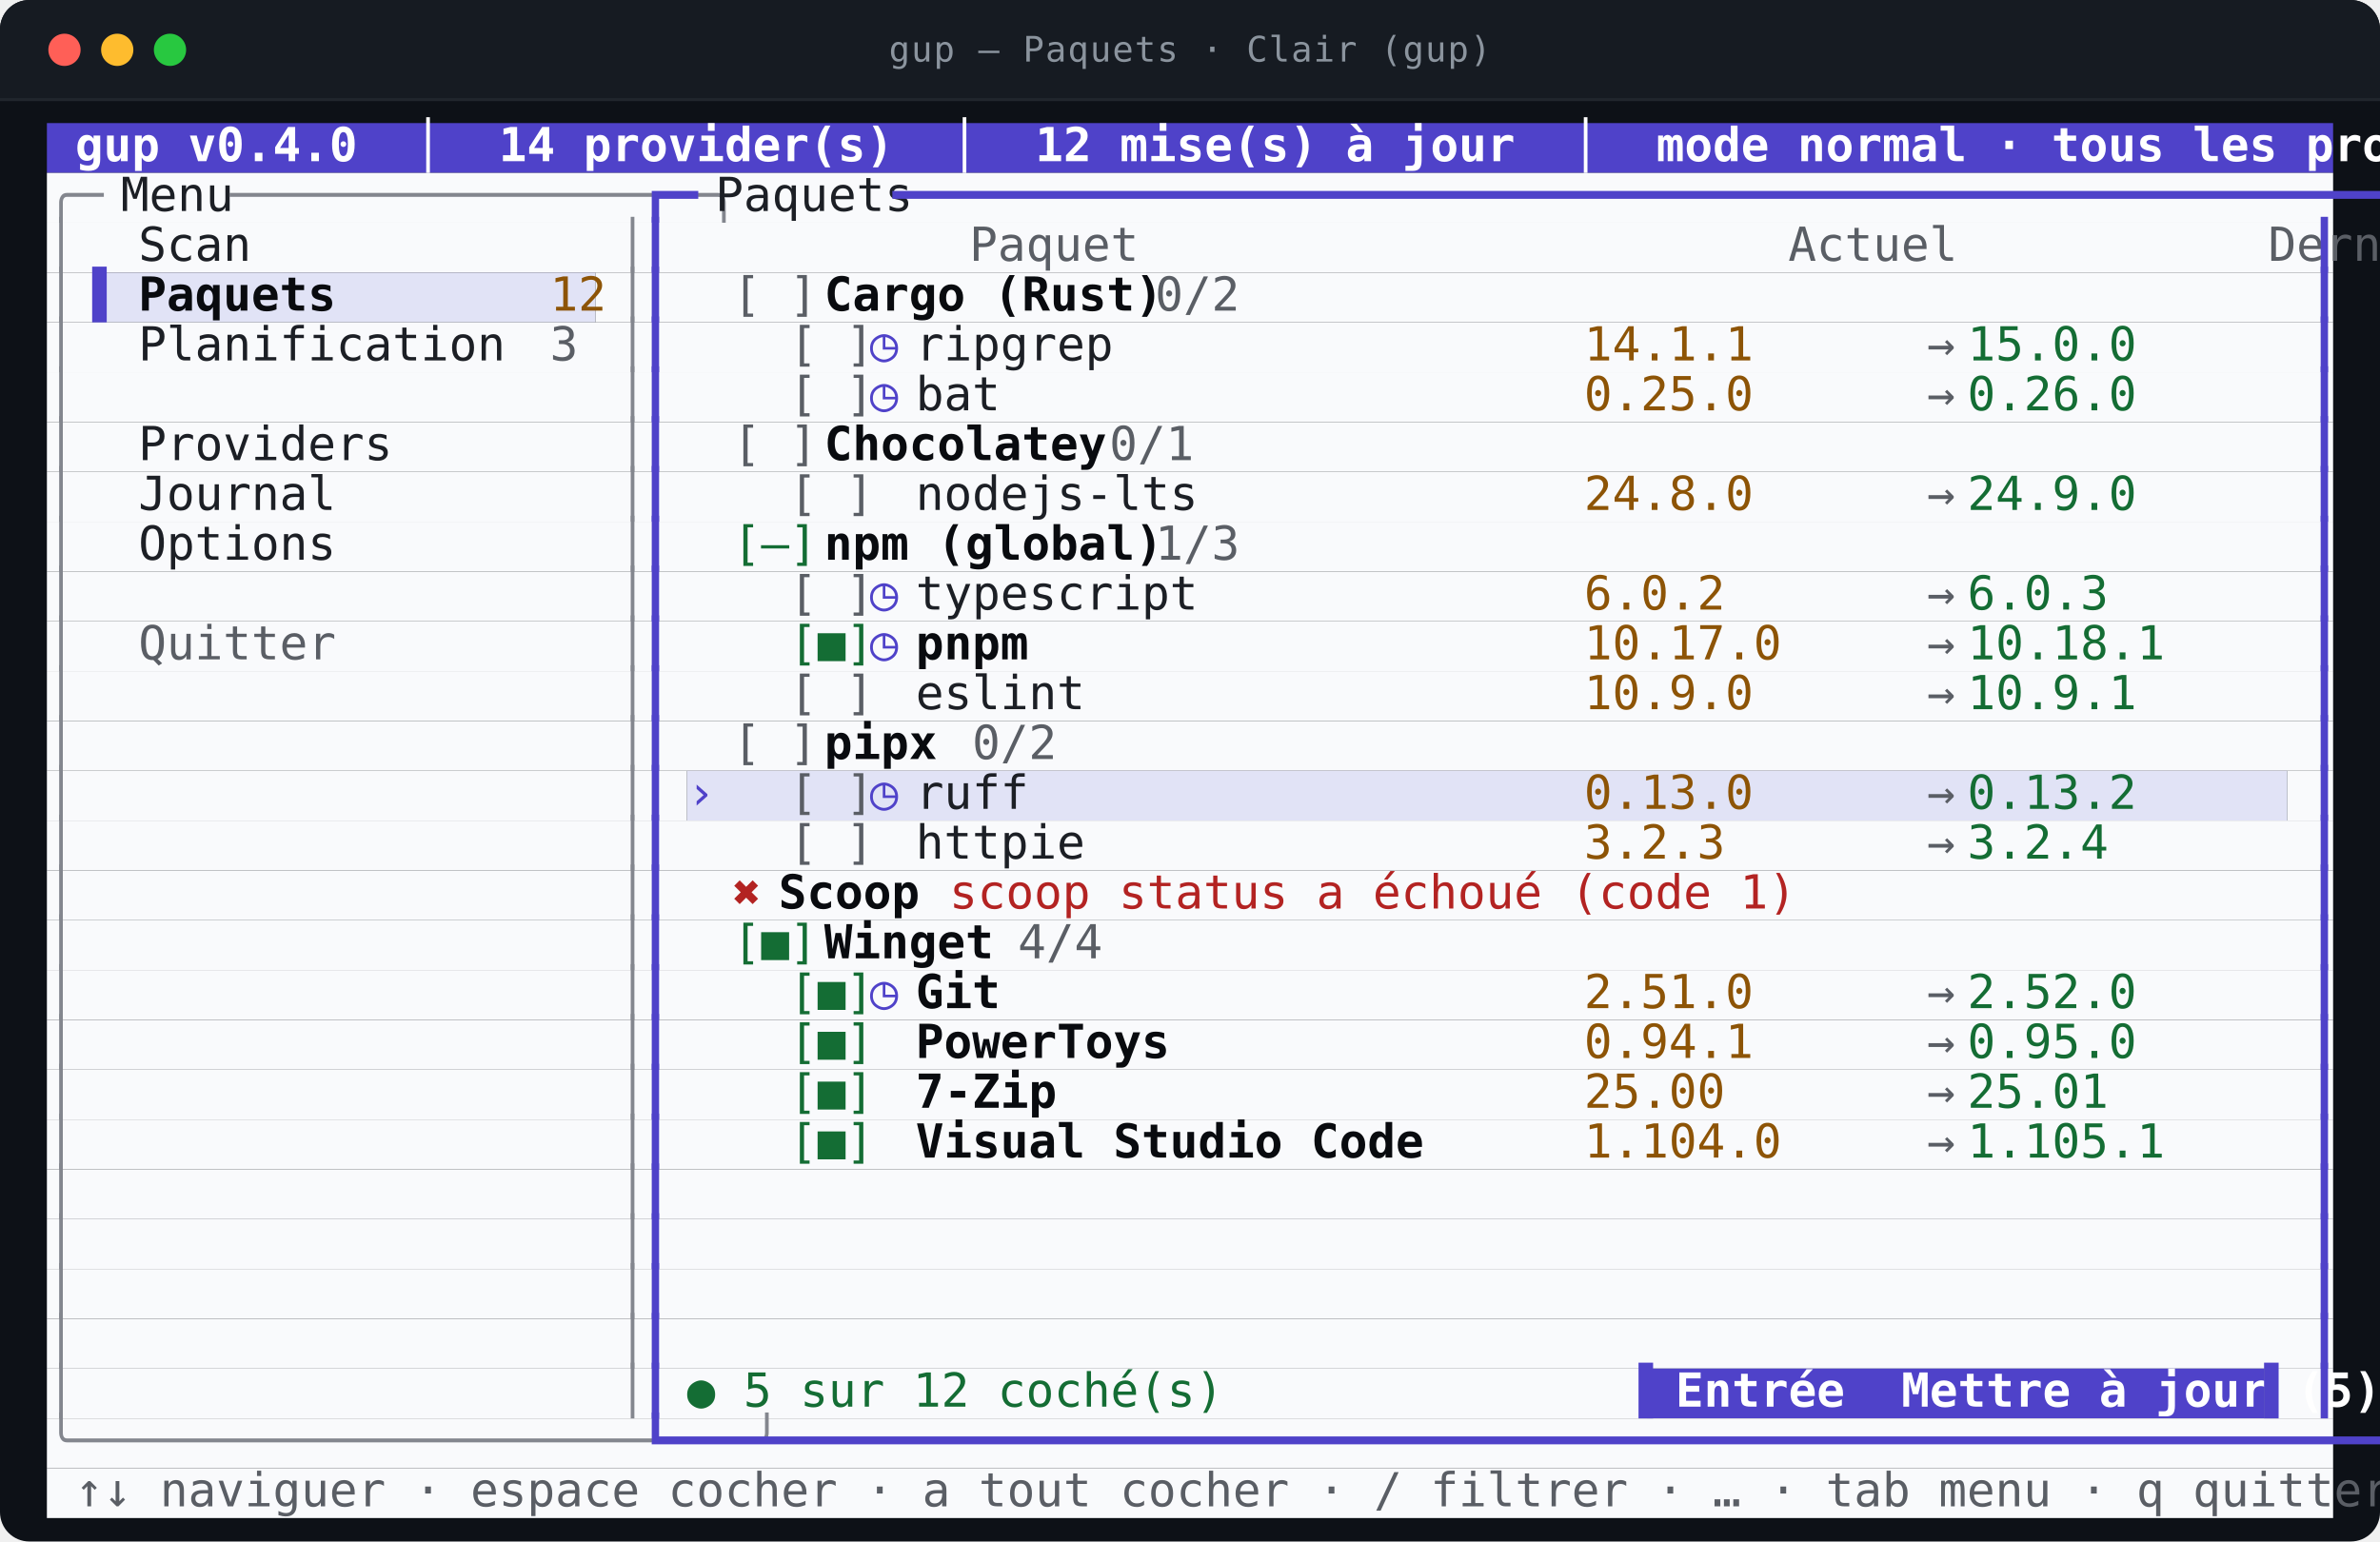
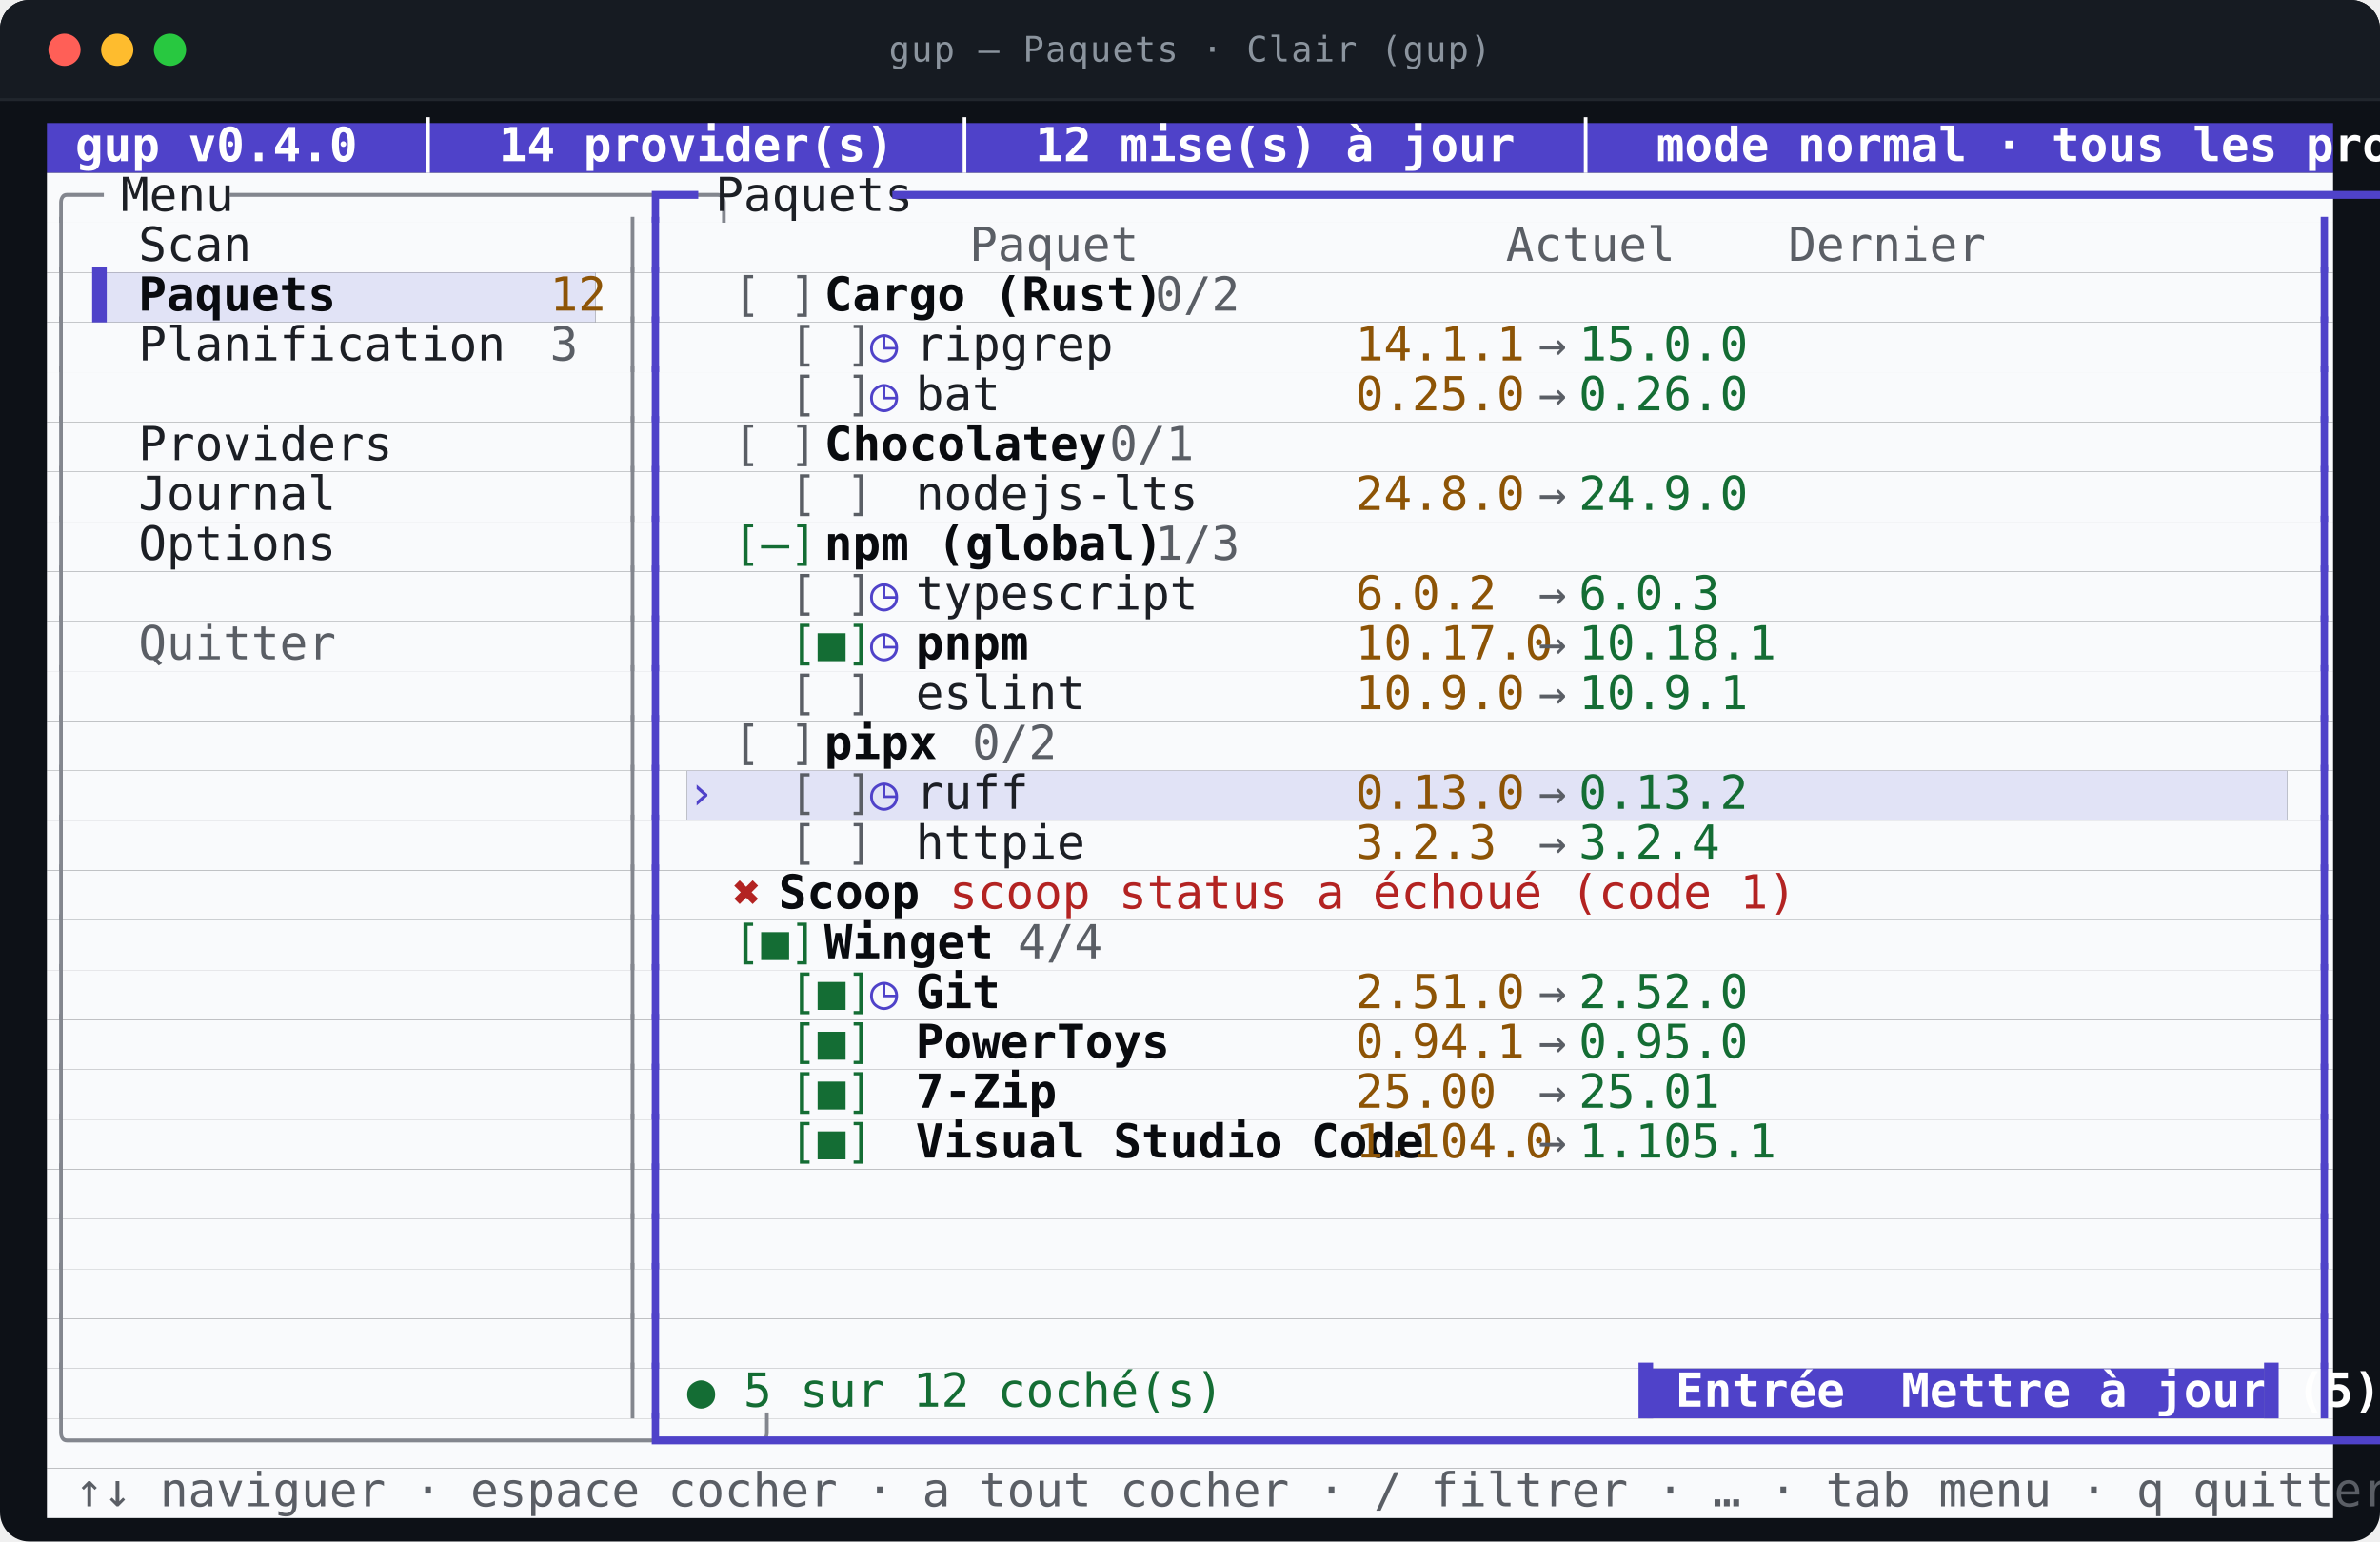
<svg xmlns="http://www.w3.org/2000/svg" viewBox="0 0 812.0 526.0" width="812.0" height="526.0" role="img" aria-labelledby="t d">
  <style>
text{font-family:ui-monospace,SFMono-Regular,"SF Mono",Menlo,Consolas,"DejaVu Sans Mono",monospace;font-size:16px}
.t{font-size:12px;letter-spacing:.4px;fill:#8b949e}
.b{font-weight:700}
.i{font-style:italic}
.u{text-decoration:underline}
.s{text-decoration:line-through}
.us{text-decoration:underline line-through}
.d{opacity:0.62}
.c0{fill:#4f42c9}
.c1{fill:#f9fafc}
.c2{fill:#e1e3f6}
.c3{fill:#ffffff}
.c4{fill:#83868e}
.c5{fill:#1c1f25}
.c6{fill:#5a5e65}
.c7{fill:#090b0f}
.c8{fill:#8d5406}
.c9{fill:#146d34}
.c10{fill:#b32322}
</style>
  <rect y="0.0" width="812.0" height="526.0" rx="10.0" fill="#0d1117" />
  <rect y="0.0" width="812.0" height="34.0" rx="10.0" fill="#161b22" />
  <rect y="24.0" width="812.0" height="10.0" fill="#161b22" />
  <line x1="0.0" y1="34.0" x2="812.0" y2="34.0" stroke="#21262d" />
  <circle cx="22.0" cy="17.0" r="5.5" fill="#ff5f57" />
  <circle cx="40.0" cy="17.0" r="5.5" fill="#febc2e" />
  <circle cx="58.0" cy="17.0" r="5.5" fill="#28c840" />
  <text class="t" x="406.0" y="21.0" text-anchor="middle">gup — Paquets · Clair (gup)</text>
  <rect class="c0" x="16.0" y="42.0" width="780.0" height="17.0" />
  <rect class="c1" x="16.0" y="59.0" width="780.0" height="17.0" />
  <rect class="c1" x="16.0" y="76.0" width="780.0" height="17.0" />
  <rect class="c1" x="16.0" y="93.0" width="15.6" height="17.0" />
  <rect class="c2" x="31.6" y="93.0" width="171.6" height="17.0" />
  <rect class="c1" x="203.2" y="93.0" width="592.8" height="17.0" />
  <rect class="c1" x="16.0" y="110.0" width="780.0" height="17.0" />
  <rect class="c1" x="16.0" y="127.0" width="780.0" height="17.0" />
  <rect class="c1" x="16.0" y="144.0" width="780.0" height="17.0" />
  <rect class="c1" x="16.0" y="161.0" width="780.0" height="17.0" />
  <rect class="c1" x="16.0" y="178.0" width="780.0" height="17.0" />
  <rect class="c1" x="16.0" y="195.0" width="780.0" height="17.0" />
  <rect class="c1" x="16.0" y="212.0" width="780.0" height="17.0" />
  <rect class="c1" x="16.0" y="229.0" width="780.0" height="17.0" />
  <rect class="c1" x="16.0" y="246.0" width="780.0" height="17.0" />
  <rect class="c1" x="16.0" y="263.0" width="218.4" height="17.0" />
  <rect class="c2" x="234.4" y="263.0" width="546.0" height="17.0" />
  <rect class="c1" x="780.4" y="263.0" width="15.6" height="17.0" />
  <rect class="c1" x="16.0" y="280.0" width="780.0" height="17.0" />
  <rect class="c1" x="16.0" y="297.0" width="780.0" height="17.0" />
  <rect class="c1" x="16.0" y="314.0" width="780.0" height="17.0" />
  <rect class="c1" x="16.0" y="331.0" width="780.0" height="17.0" />
  <rect class="c1" x="16.0" y="348.0" width="780.0" height="17.0" />
  <rect class="c1" x="16.0" y="365.0" width="780.0" height="17.0" />
  <rect class="c1" x="16.0" y="382.0" width="780.0" height="17.0" />
  <rect class="c1" x="16.0" y="399.0" width="780.0" height="17.0" />
  <rect class="c1" x="16.0" y="416.0" width="780.0" height="17.0" />
  <rect class="c1" x="16.0" y="433.0" width="780.0" height="17.0" />
  <rect class="c1" x="16.0" y="450.0" width="780.0" height="17.0" />
  <rect class="c1" x="16.0" y="467.0" width="546.0" height="17.0" />
  <rect class="c0" x="562.0" y="467.0" width="210.6" height="17.0" />
  <rect class="c1" x="772.6" y="467.0" width="23.4" height="17.0" />
  <rect class="c1" x="16.0" y="484.0" width="780.0" height="17.0" />
  <rect class="c1" x="16.0" y="501.0" width="780.0" height="17.0" />
  <text class="c3 b" x="16.0" y="55.0" textLength="694.2" lengthAdjust="spacingAndGlyphs" xml:space="preserve"> gup v0.4.0  │  14 provider(s)  │  12 mise(s) à jour  │  mode normal · tous les providers</text>
  <text class="c4" x="16.0" y="72.0" textLength="15.6" lengthAdjust="spacingAndGlyphs" xml:space="preserve">╭─</text>
  <text class="c5" x="31.6" y="72.0" textLength="46.8" lengthAdjust="spacingAndGlyphs" xml:space="preserve"> Menu </text>
  <text class="c4" x="78.4" y="72.0" textLength="140.4" lengthAdjust="spacingAndGlyphs" xml:space="preserve">─────────────────╮</text>
  <text class="c0" x="218.8" y="72.0" textLength="15.6" lengthAdjust="spacingAndGlyphs" xml:space="preserve">┏━</text>
  <text class="c5" x="234.4" y="72.0" textLength="70.2" lengthAdjust="spacingAndGlyphs" xml:space="preserve"> Paquets </text>
  <text class="c0" x="304.6" y="72.0" textLength="491.4" lengthAdjust="spacingAndGlyphs" xml:space="preserve">━━━━━━━━━━━━━━━━━━━━━━━━━━━━━━━━━━━━━━━━━━━━━━━━━━━━━━━━━━━━━━┓</text>
  <text class="c4" x="16.0" y="89.0" textLength="7.8" lengthAdjust="spacingAndGlyphs" xml:space="preserve">│</text>
  <text class="c5" x="47.2" y="89.0" textLength="140.4" lengthAdjust="spacingAndGlyphs" xml:space="preserve">Scan              </text>
  <text class="c4" x="211.0" y="89.0" textLength="7.8" lengthAdjust="spacingAndGlyphs" xml:space="preserve">│</text>
  <text class="c0" x="218.8" y="89.0" textLength="7.8" lengthAdjust="spacingAndGlyphs" xml:space="preserve">┃</text>
-   <text class="c6" x="234.4" y="89.0" textLength="546.0" lengthAdjust="spacingAndGlyphs" xml:space="preserve">          Paquet                       Actuel           Dernier       </text>
+   <text class="c6" x="234.4" y="89.0" textLength="366.6" lengthAdjust="spacingAndGlyphs" xml:space="preserve">          Paquet             Actuel    Dernier </text>
  <text class="c0" x="788.2" y="89.0" textLength="7.8" lengthAdjust="spacingAndGlyphs" xml:space="preserve">┃</text>
  <text class="c4" x="16.0" y="106.0" textLength="7.8" lengthAdjust="spacingAndGlyphs" xml:space="preserve">│</text>
  <text class="c0" x="31.6" y="106.0" textLength="15.6" lengthAdjust="spacingAndGlyphs" xml:space="preserve">▌ </text>
  <text class="c7 b" x="47.2" y="106.0" textLength="140.4" lengthAdjust="spacingAndGlyphs" xml:space="preserve">Paquets           </text>
  <text class="c8" x="187.6" y="106.0" textLength="15.6" lengthAdjust="spacingAndGlyphs" xml:space="preserve">12</text>
  <text class="c4" x="211.0" y="106.0" textLength="7.8" lengthAdjust="spacingAndGlyphs" xml:space="preserve">│</text>
  <text class="c0" x="218.8" y="106.0" textLength="7.8" lengthAdjust="spacingAndGlyphs" xml:space="preserve">┃</text>
  <text class="c6" x="250.0" y="106.0" textLength="31.2" lengthAdjust="spacingAndGlyphs" xml:space="preserve">[ ] </text>
  <text class="c7 b" x="281.2" y="106.0" textLength="93.6" lengthAdjust="spacingAndGlyphs" xml:space="preserve">Cargo (Rust)</text>
  <text class="c6" x="374.8" y="106.0" textLength="39.0" lengthAdjust="spacingAndGlyphs" xml:space="preserve">  0/2</text>
  <text class="c0" x="788.2" y="106.0" textLength="7.8" lengthAdjust="spacingAndGlyphs" xml:space="preserve">┃</text>
  <text class="c4" x="16.0" y="123.0" textLength="7.8" lengthAdjust="spacingAndGlyphs" xml:space="preserve">│</text>
  <text class="c5" x="47.2" y="123.0" textLength="140.4" lengthAdjust="spacingAndGlyphs" xml:space="preserve">Planification     </text>
  <text class="c6" x="187.6" y="123.0" textLength="7.8" lengthAdjust="spacingAndGlyphs" xml:space="preserve">3</text>
  <text class="c4" x="211.0" y="123.0" textLength="7.8" lengthAdjust="spacingAndGlyphs" xml:space="preserve">│</text>
  <text class="c0" x="218.8" y="123.0" textLength="7.8" lengthAdjust="spacingAndGlyphs" xml:space="preserve">┃</text>
  <text class="c6" x="250.0" y="123.0" textLength="46.8" lengthAdjust="spacingAndGlyphs" xml:space="preserve">  [ ] </text>
  <text class="c0" x="296.8" y="123.0" textLength="15.6" lengthAdjust="spacingAndGlyphs" xml:space="preserve">◷ </text>
-   <text class="c5" x="312.4" y="123.0" textLength="218.4" lengthAdjust="spacingAndGlyphs" xml:space="preserve">ripgrep                     </text>
-   <text class="c8" x="530.8" y="123.0" textLength="117.0" lengthAdjust="spacingAndGlyphs" xml:space="preserve"> 14.1.1        </text>
-   <text class="c6" x="647.8" y="123.0" textLength="23.4" lengthAdjust="spacingAndGlyphs" xml:space="preserve"> → </text>
-   <text class="c9" x="671.2" y="123.0" textLength="109.2" lengthAdjust="spacingAndGlyphs" xml:space="preserve">15.0.0        </text>
+   <text class="c5" x="312.4" y="123.0" textLength="140.4" lengthAdjust="spacingAndGlyphs" xml:space="preserve">ripgrep           </text>
+   <text class="c8" x="452.8" y="123.0" textLength="62.4" lengthAdjust="spacingAndGlyphs" xml:space="preserve"> 14.1.1 </text>
+   <text class="c6" x="515.2" y="123.0" textLength="23.4" lengthAdjust="spacingAndGlyphs" xml:space="preserve"> → </text>
+   <text class="c9" x="538.6" y="123.0" textLength="54.6" lengthAdjust="spacingAndGlyphs" xml:space="preserve">15.0.0 </text>
  <text class="c0" x="788.2" y="123.0" textLength="7.8" lengthAdjust="spacingAndGlyphs" xml:space="preserve">┃</text>
  <text class="c4" x="16.0" y="140.0" textLength="7.8" lengthAdjust="spacingAndGlyphs" xml:space="preserve">│</text>
  <text class="c4" x="211.0" y="140.0" textLength="7.8" lengthAdjust="spacingAndGlyphs" xml:space="preserve">│</text>
  <text class="c0" x="218.8" y="140.0" textLength="7.8" lengthAdjust="spacingAndGlyphs" xml:space="preserve">┃</text>
  <text class="c6" x="250.0" y="140.0" textLength="46.8" lengthAdjust="spacingAndGlyphs" xml:space="preserve">  [ ] </text>
  <text class="c0" x="296.8" y="140.0" textLength="15.6" lengthAdjust="spacingAndGlyphs" xml:space="preserve">◷ </text>
-   <text class="c5" x="312.4" y="140.0" textLength="218.4" lengthAdjust="spacingAndGlyphs" xml:space="preserve">bat                         </text>
-   <text class="c8" x="530.8" y="140.0" textLength="117.0" lengthAdjust="spacingAndGlyphs" xml:space="preserve"> 0.25.0        </text>
-   <text class="c6" x="647.8" y="140.0" textLength="23.4" lengthAdjust="spacingAndGlyphs" xml:space="preserve"> → </text>
-   <text class="c9" x="671.2" y="140.0" textLength="109.2" lengthAdjust="spacingAndGlyphs" xml:space="preserve">0.26.0        </text>
+   <text class="c5" x="312.4" y="140.0" textLength="140.4" lengthAdjust="spacingAndGlyphs" xml:space="preserve">bat               </text>
+   <text class="c8" x="452.8" y="140.0" textLength="62.4" lengthAdjust="spacingAndGlyphs" xml:space="preserve"> 0.25.0 </text>
+   <text class="c6" x="515.2" y="140.0" textLength="23.4" lengthAdjust="spacingAndGlyphs" xml:space="preserve"> → </text>
+   <text class="c9" x="538.6" y="140.0" textLength="54.6" lengthAdjust="spacingAndGlyphs" xml:space="preserve">0.26.0 </text>
  <text class="c0" x="788.2" y="140.0" textLength="7.8" lengthAdjust="spacingAndGlyphs" xml:space="preserve">┃</text>
  <text class="c4" x="16.0" y="157.0" textLength="7.8" lengthAdjust="spacingAndGlyphs" xml:space="preserve">│</text>
  <text class="c5" x="47.2" y="157.0" textLength="140.4" lengthAdjust="spacingAndGlyphs" xml:space="preserve">Providers         </text>
  <text class="c4" x="211.0" y="157.0" textLength="7.8" lengthAdjust="spacingAndGlyphs" xml:space="preserve">│</text>
  <text class="c0" x="218.8" y="157.0" textLength="7.8" lengthAdjust="spacingAndGlyphs" xml:space="preserve">┃</text>
  <text class="c6" x="250.0" y="157.0" textLength="31.2" lengthAdjust="spacingAndGlyphs" xml:space="preserve">[ ] </text>
  <text class="c7 b" x="281.2" y="157.0" textLength="78.0" lengthAdjust="spacingAndGlyphs" xml:space="preserve">Chocolatey</text>
  <text class="c6" x="359.2" y="157.0" textLength="39.0" lengthAdjust="spacingAndGlyphs" xml:space="preserve">  0/1</text>
  <text class="c0" x="788.2" y="157.0" textLength="7.8" lengthAdjust="spacingAndGlyphs" xml:space="preserve">┃</text>
  <text class="c4" x="16.0" y="174.0" textLength="7.8" lengthAdjust="spacingAndGlyphs" xml:space="preserve">│</text>
  <text class="c5" x="47.2" y="174.0" textLength="140.4" lengthAdjust="spacingAndGlyphs" xml:space="preserve">Journal           </text>
  <text class="c4" x="211.0" y="174.0" textLength="7.8" lengthAdjust="spacingAndGlyphs" xml:space="preserve">│</text>
  <text class="c0" x="218.8" y="174.0" textLength="7.8" lengthAdjust="spacingAndGlyphs" xml:space="preserve">┃</text>
  <text class="c6" x="250.0" y="174.0" textLength="46.8" lengthAdjust="spacingAndGlyphs" xml:space="preserve">  [ ] </text>
-   <text class="c5" x="312.4" y="174.0" textLength="218.4" lengthAdjust="spacingAndGlyphs" xml:space="preserve">nodejs-lts                  </text>
-   <text class="c8" x="530.8" y="174.0" textLength="117.0" lengthAdjust="spacingAndGlyphs" xml:space="preserve"> 24.8.0        </text>
-   <text class="c6" x="647.8" y="174.0" textLength="23.4" lengthAdjust="spacingAndGlyphs" xml:space="preserve"> → </text>
-   <text class="c9" x="671.2" y="174.0" textLength="109.2" lengthAdjust="spacingAndGlyphs" xml:space="preserve">24.9.0        </text>
+   <text class="c5" x="312.4" y="174.0" textLength="140.4" lengthAdjust="spacingAndGlyphs" xml:space="preserve">nodejs-lts        </text>
+   <text class="c8" x="452.8" y="174.0" textLength="62.4" lengthAdjust="spacingAndGlyphs" xml:space="preserve"> 24.8.0 </text>
+   <text class="c6" x="515.2" y="174.0" textLength="23.4" lengthAdjust="spacingAndGlyphs" xml:space="preserve"> → </text>
+   <text class="c9" x="538.6" y="174.0" textLength="54.6" lengthAdjust="spacingAndGlyphs" xml:space="preserve">24.9.0 </text>
  <text class="c0" x="788.2" y="174.0" textLength="7.8" lengthAdjust="spacingAndGlyphs" xml:space="preserve">┃</text>
  <text class="c4" x="16.0" y="191.0" textLength="7.8" lengthAdjust="spacingAndGlyphs" xml:space="preserve">│</text>
  <text class="c5" x="47.2" y="191.0" textLength="140.4" lengthAdjust="spacingAndGlyphs" xml:space="preserve">Options           </text>
  <text class="c4" x="211.0" y="191.0" textLength="7.8" lengthAdjust="spacingAndGlyphs" xml:space="preserve">│</text>
  <text class="c0" x="218.8" y="191.0" textLength="7.8" lengthAdjust="spacingAndGlyphs" xml:space="preserve">┃</text>
  <text class="c9" x="250.0" y="191.0" textLength="31.2" lengthAdjust="spacingAndGlyphs" xml:space="preserve">[–] </text>
  <text class="c7 b" x="281.2" y="191.0" textLength="93.6" lengthAdjust="spacingAndGlyphs" xml:space="preserve">npm (global)</text>
  <text class="c6" x="374.8" y="191.0" textLength="39.0" lengthAdjust="spacingAndGlyphs" xml:space="preserve">  1/3</text>
  <text class="c0" x="788.2" y="191.0" textLength="7.8" lengthAdjust="spacingAndGlyphs" xml:space="preserve">┃</text>
  <text class="c4" x="16.0" y="208.0" textLength="7.8" lengthAdjust="spacingAndGlyphs" xml:space="preserve">│</text>
  <text class="c4" x="211.0" y="208.0" textLength="7.8" lengthAdjust="spacingAndGlyphs" xml:space="preserve">│</text>
  <text class="c0" x="218.8" y="208.0" textLength="7.8" lengthAdjust="spacingAndGlyphs" xml:space="preserve">┃</text>
  <text class="c6" x="250.0" y="208.0" textLength="46.8" lengthAdjust="spacingAndGlyphs" xml:space="preserve">  [ ] </text>
  <text class="c0" x="296.8" y="208.0" textLength="15.6" lengthAdjust="spacingAndGlyphs" xml:space="preserve">◷ </text>
-   <text class="c5" x="312.4" y="208.0" textLength="218.4" lengthAdjust="spacingAndGlyphs" xml:space="preserve">typescript                  </text>
-   <text class="c8" x="530.8" y="208.0" textLength="117.0" lengthAdjust="spacingAndGlyphs" xml:space="preserve"> 6.0.2         </text>
-   <text class="c6" x="647.8" y="208.0" textLength="23.4" lengthAdjust="spacingAndGlyphs" xml:space="preserve"> → </text>
-   <text class="c9" x="671.2" y="208.0" textLength="109.2" lengthAdjust="spacingAndGlyphs" xml:space="preserve">6.0.3         </text>
+   <text class="c5" x="312.4" y="208.0" textLength="140.4" lengthAdjust="spacingAndGlyphs" xml:space="preserve">typescript        </text>
+   <text class="c8" x="452.8" y="208.0" textLength="62.4" lengthAdjust="spacingAndGlyphs" xml:space="preserve"> 6.0.2  </text>
+   <text class="c6" x="515.2" y="208.0" textLength="23.4" lengthAdjust="spacingAndGlyphs" xml:space="preserve"> → </text>
+   <text class="c9" x="538.6" y="208.0" textLength="54.6" lengthAdjust="spacingAndGlyphs" xml:space="preserve">6.0.3  </text>
  <text class="c0" x="788.2" y="208.0" textLength="7.8" lengthAdjust="spacingAndGlyphs" xml:space="preserve">┃</text>
  <text class="c4" x="16.0" y="225.0" textLength="7.8" lengthAdjust="spacingAndGlyphs" xml:space="preserve">│</text>
  <text class="c6" x="47.2" y="225.0" textLength="140.4" lengthAdjust="spacingAndGlyphs" xml:space="preserve">Quitter           </text>
  <text class="c4" x="211.0" y="225.0" textLength="7.8" lengthAdjust="spacingAndGlyphs" xml:space="preserve">│</text>
  <text class="c0" x="218.8" y="225.0" textLength="7.8" lengthAdjust="spacingAndGlyphs" xml:space="preserve">┃</text>
  <text class="c9" x="250.0" y="225.0" textLength="46.8" lengthAdjust="spacingAndGlyphs" xml:space="preserve">  [■] </text>
  <text class="c0" x="296.8" y="225.0" textLength="15.6" lengthAdjust="spacingAndGlyphs" xml:space="preserve">◷ </text>
-   <text class="c7 b" x="312.4" y="225.0" textLength="218.4" lengthAdjust="spacingAndGlyphs" xml:space="preserve">pnpm                        </text>
-   <text class="c8" x="530.8" y="225.0" textLength="117.0" lengthAdjust="spacingAndGlyphs" xml:space="preserve"> 10.17.0       </text>
-   <text class="c6" x="647.8" y="225.0" textLength="23.4" lengthAdjust="spacingAndGlyphs" xml:space="preserve"> → </text>
-   <text class="c9" x="671.2" y="225.0" textLength="109.2" lengthAdjust="spacingAndGlyphs" xml:space="preserve">10.18.1       </text>
+   <text class="c7 b" x="312.4" y="225.0" textLength="140.4" lengthAdjust="spacingAndGlyphs" xml:space="preserve">pnpm              </text>
+   <text class="c8" x="452.8" y="225.0" textLength="62.4" lengthAdjust="spacingAndGlyphs" xml:space="preserve"> 10.17.0</text>
+   <text class="c6" x="515.2" y="225.0" textLength="23.4" lengthAdjust="spacingAndGlyphs" xml:space="preserve"> → </text>
+   <text class="c9" x="538.6" y="225.0" textLength="54.6" lengthAdjust="spacingAndGlyphs" xml:space="preserve">10.18.1</text>
  <text class="c0" x="788.2" y="225.0" textLength="7.8" lengthAdjust="spacingAndGlyphs" xml:space="preserve">┃</text>
  <text class="c4" x="16.0" y="242.0" textLength="7.8" lengthAdjust="spacingAndGlyphs" xml:space="preserve">│</text>
  <text class="c4" x="211.0" y="242.0" textLength="7.8" lengthAdjust="spacingAndGlyphs" xml:space="preserve">│</text>
  <text class="c0" x="218.8" y="242.0" textLength="7.8" lengthAdjust="spacingAndGlyphs" xml:space="preserve">┃</text>
  <text class="c6" x="250.0" y="242.0" textLength="46.8" lengthAdjust="spacingAndGlyphs" xml:space="preserve">  [ ] </text>
-   <text class="c5" x="312.4" y="242.0" textLength="218.4" lengthAdjust="spacingAndGlyphs" xml:space="preserve">eslint                      </text>
-   <text class="c8" x="530.8" y="242.0" textLength="117.0" lengthAdjust="spacingAndGlyphs" xml:space="preserve"> 10.9.0        </text>
-   <text class="c6" x="647.8" y="242.0" textLength="23.4" lengthAdjust="spacingAndGlyphs" xml:space="preserve"> → </text>
-   <text class="c9" x="671.2" y="242.0" textLength="109.2" lengthAdjust="spacingAndGlyphs" xml:space="preserve">10.9.1        </text>
+   <text class="c5" x="312.4" y="242.0" textLength="140.4" lengthAdjust="spacingAndGlyphs" xml:space="preserve">eslint            </text>
+   <text class="c8" x="452.8" y="242.0" textLength="62.4" lengthAdjust="spacingAndGlyphs" xml:space="preserve"> 10.9.0 </text>
+   <text class="c6" x="515.2" y="242.0" textLength="23.4" lengthAdjust="spacingAndGlyphs" xml:space="preserve"> → </text>
+   <text class="c9" x="538.6" y="242.0" textLength="54.6" lengthAdjust="spacingAndGlyphs" xml:space="preserve">10.9.1 </text>
  <text class="c0" x="788.2" y="242.0" textLength="7.8" lengthAdjust="spacingAndGlyphs" xml:space="preserve">┃</text>
  <text class="c4" x="16.0" y="259.0" textLength="7.8" lengthAdjust="spacingAndGlyphs" xml:space="preserve">│</text>
  <text class="c4" x="211.0" y="259.0" textLength="7.8" lengthAdjust="spacingAndGlyphs" xml:space="preserve">│</text>
  <text class="c0" x="218.8" y="259.0" textLength="7.8" lengthAdjust="spacingAndGlyphs" xml:space="preserve">┃</text>
  <text class="c6" x="250.0" y="259.0" textLength="31.2" lengthAdjust="spacingAndGlyphs" xml:space="preserve">[ ] </text>
  <text class="c7 b" x="281.2" y="259.0" textLength="31.2" lengthAdjust="spacingAndGlyphs" xml:space="preserve">pipx</text>
  <text class="c6" x="312.4" y="259.0" textLength="39.0" lengthAdjust="spacingAndGlyphs" xml:space="preserve">  0/2</text>
  <text class="c0" x="788.2" y="259.0" textLength="7.8" lengthAdjust="spacingAndGlyphs" xml:space="preserve">┃</text>
  <text class="c4" x="16.0" y="276.0" textLength="7.8" lengthAdjust="spacingAndGlyphs" xml:space="preserve">│</text>
  <text class="c4" x="211.0" y="276.0" textLength="7.8" lengthAdjust="spacingAndGlyphs" xml:space="preserve">│</text>
  <text class="c0" x="218.8" y="276.0" textLength="7.8" lengthAdjust="spacingAndGlyphs" xml:space="preserve">┃</text>
  <text class="c0" x="234.4" y="276.0" textLength="15.6" lengthAdjust="spacingAndGlyphs" xml:space="preserve">› </text>
  <text class="c6" x="250.0" y="276.0" textLength="46.8" lengthAdjust="spacingAndGlyphs" xml:space="preserve">  [ ] </text>
  <text class="c0" x="296.8" y="276.0" textLength="15.6" lengthAdjust="spacingAndGlyphs" xml:space="preserve">◷ </text>
-   <text class="c5" x="312.4" y="276.0" textLength="218.4" lengthAdjust="spacingAndGlyphs" xml:space="preserve">ruff                        </text>
-   <text class="c8" x="530.8" y="276.0" textLength="117.0" lengthAdjust="spacingAndGlyphs" xml:space="preserve"> 0.13.0        </text>
-   <text class="c6" x="647.8" y="276.0" textLength="23.4" lengthAdjust="spacingAndGlyphs" xml:space="preserve"> → </text>
-   <text class="c9" x="671.2" y="276.0" textLength="109.2" lengthAdjust="spacingAndGlyphs" xml:space="preserve">0.13.2        </text>
+   <text class="c5" x="312.4" y="276.0" textLength="140.4" lengthAdjust="spacingAndGlyphs" xml:space="preserve">ruff              </text>
+   <text class="c8" x="452.8" y="276.0" textLength="62.4" lengthAdjust="spacingAndGlyphs" xml:space="preserve"> 0.13.0 </text>
+   <text class="c6" x="515.2" y="276.0" textLength="23.4" lengthAdjust="spacingAndGlyphs" xml:space="preserve"> → </text>
+   <text class="c9" x="538.6" y="276.0" textLength="54.6" lengthAdjust="spacingAndGlyphs" xml:space="preserve">0.13.2 </text>
  <text class="c0" x="788.2" y="276.0" textLength="7.8" lengthAdjust="spacingAndGlyphs" xml:space="preserve">┃</text>
  <text class="c4" x="16.0" y="293.0" textLength="7.8" lengthAdjust="spacingAndGlyphs" xml:space="preserve">│</text>
  <text class="c4" x="211.0" y="293.0" textLength="7.8" lengthAdjust="spacingAndGlyphs" xml:space="preserve">│</text>
  <text class="c0" x="218.8" y="293.0" textLength="7.8" lengthAdjust="spacingAndGlyphs" xml:space="preserve">┃</text>
  <text class="c6" x="250.0" y="293.0" textLength="46.8" lengthAdjust="spacingAndGlyphs" xml:space="preserve">  [ ] </text>
-   <text class="c5" x="312.4" y="293.0" textLength="218.4" lengthAdjust="spacingAndGlyphs" xml:space="preserve">httpie                      </text>
-   <text class="c8" x="530.8" y="293.0" textLength="117.0" lengthAdjust="spacingAndGlyphs" xml:space="preserve"> 3.2.3         </text>
-   <text class="c6" x="647.8" y="293.0" textLength="23.4" lengthAdjust="spacingAndGlyphs" xml:space="preserve"> → </text>
-   <text class="c9" x="671.2" y="293.0" textLength="109.2" lengthAdjust="spacingAndGlyphs" xml:space="preserve">3.2.4         </text>
+   <text class="c5" x="312.4" y="293.0" textLength="140.4" lengthAdjust="spacingAndGlyphs" xml:space="preserve">httpie            </text>
+   <text class="c8" x="452.8" y="293.0" textLength="62.4" lengthAdjust="spacingAndGlyphs" xml:space="preserve"> 3.2.3  </text>
+   <text class="c6" x="515.2" y="293.0" textLength="23.4" lengthAdjust="spacingAndGlyphs" xml:space="preserve"> → </text>
+   <text class="c9" x="538.6" y="293.0" textLength="54.6" lengthAdjust="spacingAndGlyphs" xml:space="preserve">3.2.4  </text>
  <text class="c0" x="788.2" y="293.0" textLength="7.8" lengthAdjust="spacingAndGlyphs" xml:space="preserve">┃</text>
  <text class="c4" x="16.0" y="310.0" textLength="7.8" lengthAdjust="spacingAndGlyphs" xml:space="preserve">│</text>
  <text class="c4" x="211.0" y="310.0" textLength="7.8" lengthAdjust="spacingAndGlyphs" xml:space="preserve">│</text>
  <text class="c0" x="218.8" y="310.0" textLength="7.8" lengthAdjust="spacingAndGlyphs" xml:space="preserve">┃</text>
  <text class="c10" x="250.0" y="310.0" textLength="15.6" lengthAdjust="spacingAndGlyphs" xml:space="preserve">✖ </text>
  <text class="c7 b" x="265.6" y="310.0" textLength="39.0" lengthAdjust="spacingAndGlyphs" xml:space="preserve">Scoop</text>
  <text class="c10" x="304.6" y="310.0" textLength="249.6" lengthAdjust="spacingAndGlyphs" xml:space="preserve">  scoop status a échoué (code 1)</text>
  <text class="c0" x="788.2" y="310.0" textLength="7.8" lengthAdjust="spacingAndGlyphs" xml:space="preserve">┃</text>
  <text class="c4" x="16.0" y="327.0" textLength="7.8" lengthAdjust="spacingAndGlyphs" xml:space="preserve">│</text>
  <text class="c4" x="211.0" y="327.0" textLength="7.8" lengthAdjust="spacingAndGlyphs" xml:space="preserve">│</text>
  <text class="c0" x="218.8" y="327.0" textLength="7.8" lengthAdjust="spacingAndGlyphs" xml:space="preserve">┃</text>
  <text class="c9" x="250.0" y="327.0" textLength="31.2" lengthAdjust="spacingAndGlyphs" xml:space="preserve">[■] </text>
  <text class="c7 b" x="281.2" y="327.0" textLength="46.8" lengthAdjust="spacingAndGlyphs" xml:space="preserve">Winget</text>
  <text class="c6" x="328.0" y="327.0" textLength="39.0" lengthAdjust="spacingAndGlyphs" xml:space="preserve">  4/4</text>
  <text class="c0" x="788.2" y="327.0" textLength="7.8" lengthAdjust="spacingAndGlyphs" xml:space="preserve">┃</text>
  <text class="c4" x="16.0" y="344.0" textLength="7.8" lengthAdjust="spacingAndGlyphs" xml:space="preserve">│</text>
  <text class="c4" x="211.0" y="344.0" textLength="7.8" lengthAdjust="spacingAndGlyphs" xml:space="preserve">│</text>
  <text class="c0" x="218.8" y="344.0" textLength="7.8" lengthAdjust="spacingAndGlyphs" xml:space="preserve">┃</text>
  <text class="c9" x="250.0" y="344.0" textLength="46.8" lengthAdjust="spacingAndGlyphs" xml:space="preserve">  [■] </text>
  <text class="c0" x="296.8" y="344.0" textLength="15.6" lengthAdjust="spacingAndGlyphs" xml:space="preserve">◷ </text>
-   <text class="c7 b" x="312.4" y="344.0" textLength="218.4" lengthAdjust="spacingAndGlyphs" xml:space="preserve">Git                         </text>
-   <text class="c8" x="530.8" y="344.0" textLength="117.0" lengthAdjust="spacingAndGlyphs" xml:space="preserve"> 2.51.0        </text>
-   <text class="c6" x="647.8" y="344.0" textLength="23.4" lengthAdjust="spacingAndGlyphs" xml:space="preserve"> → </text>
-   <text class="c9" x="671.2" y="344.0" textLength="109.2" lengthAdjust="spacingAndGlyphs" xml:space="preserve">2.52.0        </text>
+   <text class="c7 b" x="312.4" y="344.0" textLength="140.4" lengthAdjust="spacingAndGlyphs" xml:space="preserve">Git               </text>
+   <text class="c8" x="452.8" y="344.0" textLength="62.4" lengthAdjust="spacingAndGlyphs" xml:space="preserve"> 2.51.0 </text>
+   <text class="c6" x="515.2" y="344.0" textLength="23.4" lengthAdjust="spacingAndGlyphs" xml:space="preserve"> → </text>
+   <text class="c9" x="538.6" y="344.0" textLength="54.6" lengthAdjust="spacingAndGlyphs" xml:space="preserve">2.52.0 </text>
  <text class="c0" x="788.2" y="344.0" textLength="7.8" lengthAdjust="spacingAndGlyphs" xml:space="preserve">┃</text>
  <text class="c4" x="16.0" y="361.0" textLength="7.8" lengthAdjust="spacingAndGlyphs" xml:space="preserve">│</text>
  <text class="c4" x="211.0" y="361.0" textLength="7.8" lengthAdjust="spacingAndGlyphs" xml:space="preserve">│</text>
  <text class="c0" x="218.8" y="361.0" textLength="7.8" lengthAdjust="spacingAndGlyphs" xml:space="preserve">┃</text>
  <text class="c9" x="250.0" y="361.0" textLength="46.8" lengthAdjust="spacingAndGlyphs" xml:space="preserve">  [■] </text>
-   <text class="c7 b" x="312.4" y="361.0" textLength="218.4" lengthAdjust="spacingAndGlyphs" xml:space="preserve">PowerToys                   </text>
-   <text class="c8" x="530.8" y="361.0" textLength="117.0" lengthAdjust="spacingAndGlyphs" xml:space="preserve"> 0.94.1        </text>
-   <text class="c6" x="647.8" y="361.0" textLength="23.4" lengthAdjust="spacingAndGlyphs" xml:space="preserve"> → </text>
-   <text class="c9" x="671.2" y="361.0" textLength="109.2" lengthAdjust="spacingAndGlyphs" xml:space="preserve">0.95.0        </text>
+   <text class="c7 b" x="312.4" y="361.0" textLength="140.4" lengthAdjust="spacingAndGlyphs" xml:space="preserve">PowerToys         </text>
+   <text class="c8" x="452.8" y="361.0" textLength="62.4" lengthAdjust="spacingAndGlyphs" xml:space="preserve"> 0.94.1 </text>
+   <text class="c6" x="515.2" y="361.0" textLength="23.4" lengthAdjust="spacingAndGlyphs" xml:space="preserve"> → </text>
+   <text class="c9" x="538.6" y="361.0" textLength="54.6" lengthAdjust="spacingAndGlyphs" xml:space="preserve">0.95.0 </text>
  <text class="c0" x="788.2" y="361.0" textLength="7.8" lengthAdjust="spacingAndGlyphs" xml:space="preserve">┃</text>
  <text class="c4" x="16.0" y="378.0" textLength="7.8" lengthAdjust="spacingAndGlyphs" xml:space="preserve">│</text>
  <text class="c4" x="211.0" y="378.0" textLength="7.8" lengthAdjust="spacingAndGlyphs" xml:space="preserve">│</text>
  <text class="c0" x="218.8" y="378.0" textLength="7.8" lengthAdjust="spacingAndGlyphs" xml:space="preserve">┃</text>
  <text class="c9" x="250.0" y="378.0" textLength="46.8" lengthAdjust="spacingAndGlyphs" xml:space="preserve">  [■] </text>
-   <text class="c7 b" x="312.4" y="378.0" textLength="218.4" lengthAdjust="spacingAndGlyphs" xml:space="preserve">7-Zip                       </text>
-   <text class="c8" x="530.8" y="378.0" textLength="117.0" lengthAdjust="spacingAndGlyphs" xml:space="preserve"> 25.00         </text>
-   <text class="c6" x="647.8" y="378.0" textLength="23.4" lengthAdjust="spacingAndGlyphs" xml:space="preserve"> → </text>
-   <text class="c9" x="671.2" y="378.0" textLength="109.2" lengthAdjust="spacingAndGlyphs" xml:space="preserve">25.01         </text>
+   <text class="c7 b" x="312.4" y="378.0" textLength="140.4" lengthAdjust="spacingAndGlyphs" xml:space="preserve">7-Zip             </text>
+   <text class="c8" x="452.8" y="378.0" textLength="62.4" lengthAdjust="spacingAndGlyphs" xml:space="preserve"> 25.00  </text>
+   <text class="c6" x="515.2" y="378.0" textLength="23.4" lengthAdjust="spacingAndGlyphs" xml:space="preserve"> → </text>
+   <text class="c9" x="538.6" y="378.0" textLength="54.6" lengthAdjust="spacingAndGlyphs" xml:space="preserve">25.01  </text>
  <text class="c0" x="788.2" y="378.0" textLength="7.8" lengthAdjust="spacingAndGlyphs" xml:space="preserve">┃</text>
  <text class="c4" x="16.0" y="395.0" textLength="7.8" lengthAdjust="spacingAndGlyphs" xml:space="preserve">│</text>
  <text class="c4" x="211.0" y="395.0" textLength="7.8" lengthAdjust="spacingAndGlyphs" xml:space="preserve">│</text>
  <text class="c0" x="218.8" y="395.0" textLength="7.8" lengthAdjust="spacingAndGlyphs" xml:space="preserve">┃</text>
  <text class="c9" x="250.0" y="395.0" textLength="46.8" lengthAdjust="spacingAndGlyphs" xml:space="preserve">  [■] </text>
-   <text class="c7 b" x="312.4" y="395.0" textLength="218.4" lengthAdjust="spacingAndGlyphs" xml:space="preserve">Visual Studio Code          </text>
-   <text class="c8" x="530.8" y="395.0" textLength="117.0" lengthAdjust="spacingAndGlyphs" xml:space="preserve"> 1.104.0       </text>
-   <text class="c6" x="647.8" y="395.0" textLength="23.4" lengthAdjust="spacingAndGlyphs" xml:space="preserve"> → </text>
-   <text class="c9" x="671.2" y="395.0" textLength="109.2" lengthAdjust="spacingAndGlyphs" xml:space="preserve">1.105.1       </text>
+   <text class="c7 b" x="312.4" y="395.0" textLength="140.4" lengthAdjust="spacingAndGlyphs" xml:space="preserve">Visual Studio Code</text>
+   <text class="c8" x="452.8" y="395.0" textLength="62.4" lengthAdjust="spacingAndGlyphs" xml:space="preserve"> 1.104.0</text>
+   <text class="c6" x="515.2" y="395.0" textLength="23.4" lengthAdjust="spacingAndGlyphs" xml:space="preserve"> → </text>
+   <text class="c9" x="538.6" y="395.0" textLength="54.6" lengthAdjust="spacingAndGlyphs" xml:space="preserve">1.105.1</text>
  <text class="c0" x="788.2" y="395.0" textLength="7.8" lengthAdjust="spacingAndGlyphs" xml:space="preserve">┃</text>
  <text class="c4" x="16.0" y="412.0" textLength="7.8" lengthAdjust="spacingAndGlyphs" xml:space="preserve">│</text>
  <text class="c4" x="211.0" y="412.0" textLength="7.8" lengthAdjust="spacingAndGlyphs" xml:space="preserve">│</text>
  <text class="c0" x="218.8" y="412.0" textLength="7.8" lengthAdjust="spacingAndGlyphs" xml:space="preserve">┃</text>
  <text class="c0" x="788.2" y="412.0" textLength="7.8" lengthAdjust="spacingAndGlyphs" xml:space="preserve">┃</text>
  <text class="c4" x="16.0" y="429.0" textLength="7.8" lengthAdjust="spacingAndGlyphs" xml:space="preserve">│</text>
  <text class="c4" x="211.0" y="429.0" textLength="7.8" lengthAdjust="spacingAndGlyphs" xml:space="preserve">│</text>
  <text class="c0" x="218.8" y="429.0" textLength="7.8" lengthAdjust="spacingAndGlyphs" xml:space="preserve">┃</text>
  <text class="c0" x="788.2" y="429.0" textLength="7.8" lengthAdjust="spacingAndGlyphs" xml:space="preserve">┃</text>
  <text class="c4" x="16.0" y="446.0" textLength="7.8" lengthAdjust="spacingAndGlyphs" xml:space="preserve">│</text>
  <text class="c4" x="211.0" y="446.0" textLength="7.8" lengthAdjust="spacingAndGlyphs" xml:space="preserve">│</text>
  <text class="c0" x="218.8" y="446.0" textLength="7.8" lengthAdjust="spacingAndGlyphs" xml:space="preserve">┃</text>
  <text class="c0" x="788.2" y="446.0" textLength="7.8" lengthAdjust="spacingAndGlyphs" xml:space="preserve">┃</text>
  <text class="c4" x="16.0" y="463.0" textLength="7.8" lengthAdjust="spacingAndGlyphs" xml:space="preserve">│</text>
  <text class="c4" x="211.0" y="463.0" textLength="7.8" lengthAdjust="spacingAndGlyphs" xml:space="preserve">│</text>
  <text class="c0" x="218.8" y="463.0" textLength="7.8" lengthAdjust="spacingAndGlyphs" xml:space="preserve">┃</text>
  <text class="c0" x="788.2" y="463.0" textLength="7.8" lengthAdjust="spacingAndGlyphs" xml:space="preserve">┃</text>
  <text class="c4" x="16.0" y="480.0" textLength="7.8" lengthAdjust="spacingAndGlyphs" xml:space="preserve">│</text>
  <text class="c4" x="211.0" y="480.0" textLength="7.8" lengthAdjust="spacingAndGlyphs" xml:space="preserve">│</text>
  <text class="c0" x="218.8" y="480.0" textLength="7.8" lengthAdjust="spacingAndGlyphs" xml:space="preserve">┃</text>
  <text class="c9" x="234.4" y="480.0" textLength="312.0" lengthAdjust="spacingAndGlyphs" xml:space="preserve">● 5 sur 12 coché(s)                     </text>
  <text class="c0" x="554.2" y="480.0" textLength="7.8" lengthAdjust="spacingAndGlyphs" xml:space="preserve">▐</text>
  <text class="c3 b" x="562.0" y="480.0" textLength="210.6" lengthAdjust="spacingAndGlyphs" xml:space="preserve"> Entrée  Mettre à jour (5) </text>
  <text class="c0" x="772.6" y="480.0" textLength="7.8" lengthAdjust="spacingAndGlyphs" xml:space="preserve">▌</text>
  <text class="c0" x="788.2" y="480.0" textLength="7.8" lengthAdjust="spacingAndGlyphs" xml:space="preserve">┃</text>
  <text class="c4" x="16.0" y="497.0" textLength="202.8" lengthAdjust="spacingAndGlyphs" xml:space="preserve">╰────────────────────────╯</text>
  <text class="c0" x="218.8" y="497.0" textLength="577.2" lengthAdjust="spacingAndGlyphs" xml:space="preserve">┗━━━━━━━━━━━━━━━━━━━━━━━━━━━━━━━━━━━━━━━━━━━━━━━━━━━━━━━━━━━━━━━━━━━━━━━━┛</text>
  <text class="c6" x="16.0" y="514.0" textLength="647.4" lengthAdjust="spacingAndGlyphs" xml:space="preserve"> ↑↓ naviguer · espace cocher · a tout cocher · / filtrer · … · tab menu · q quitter</text>
</svg>
